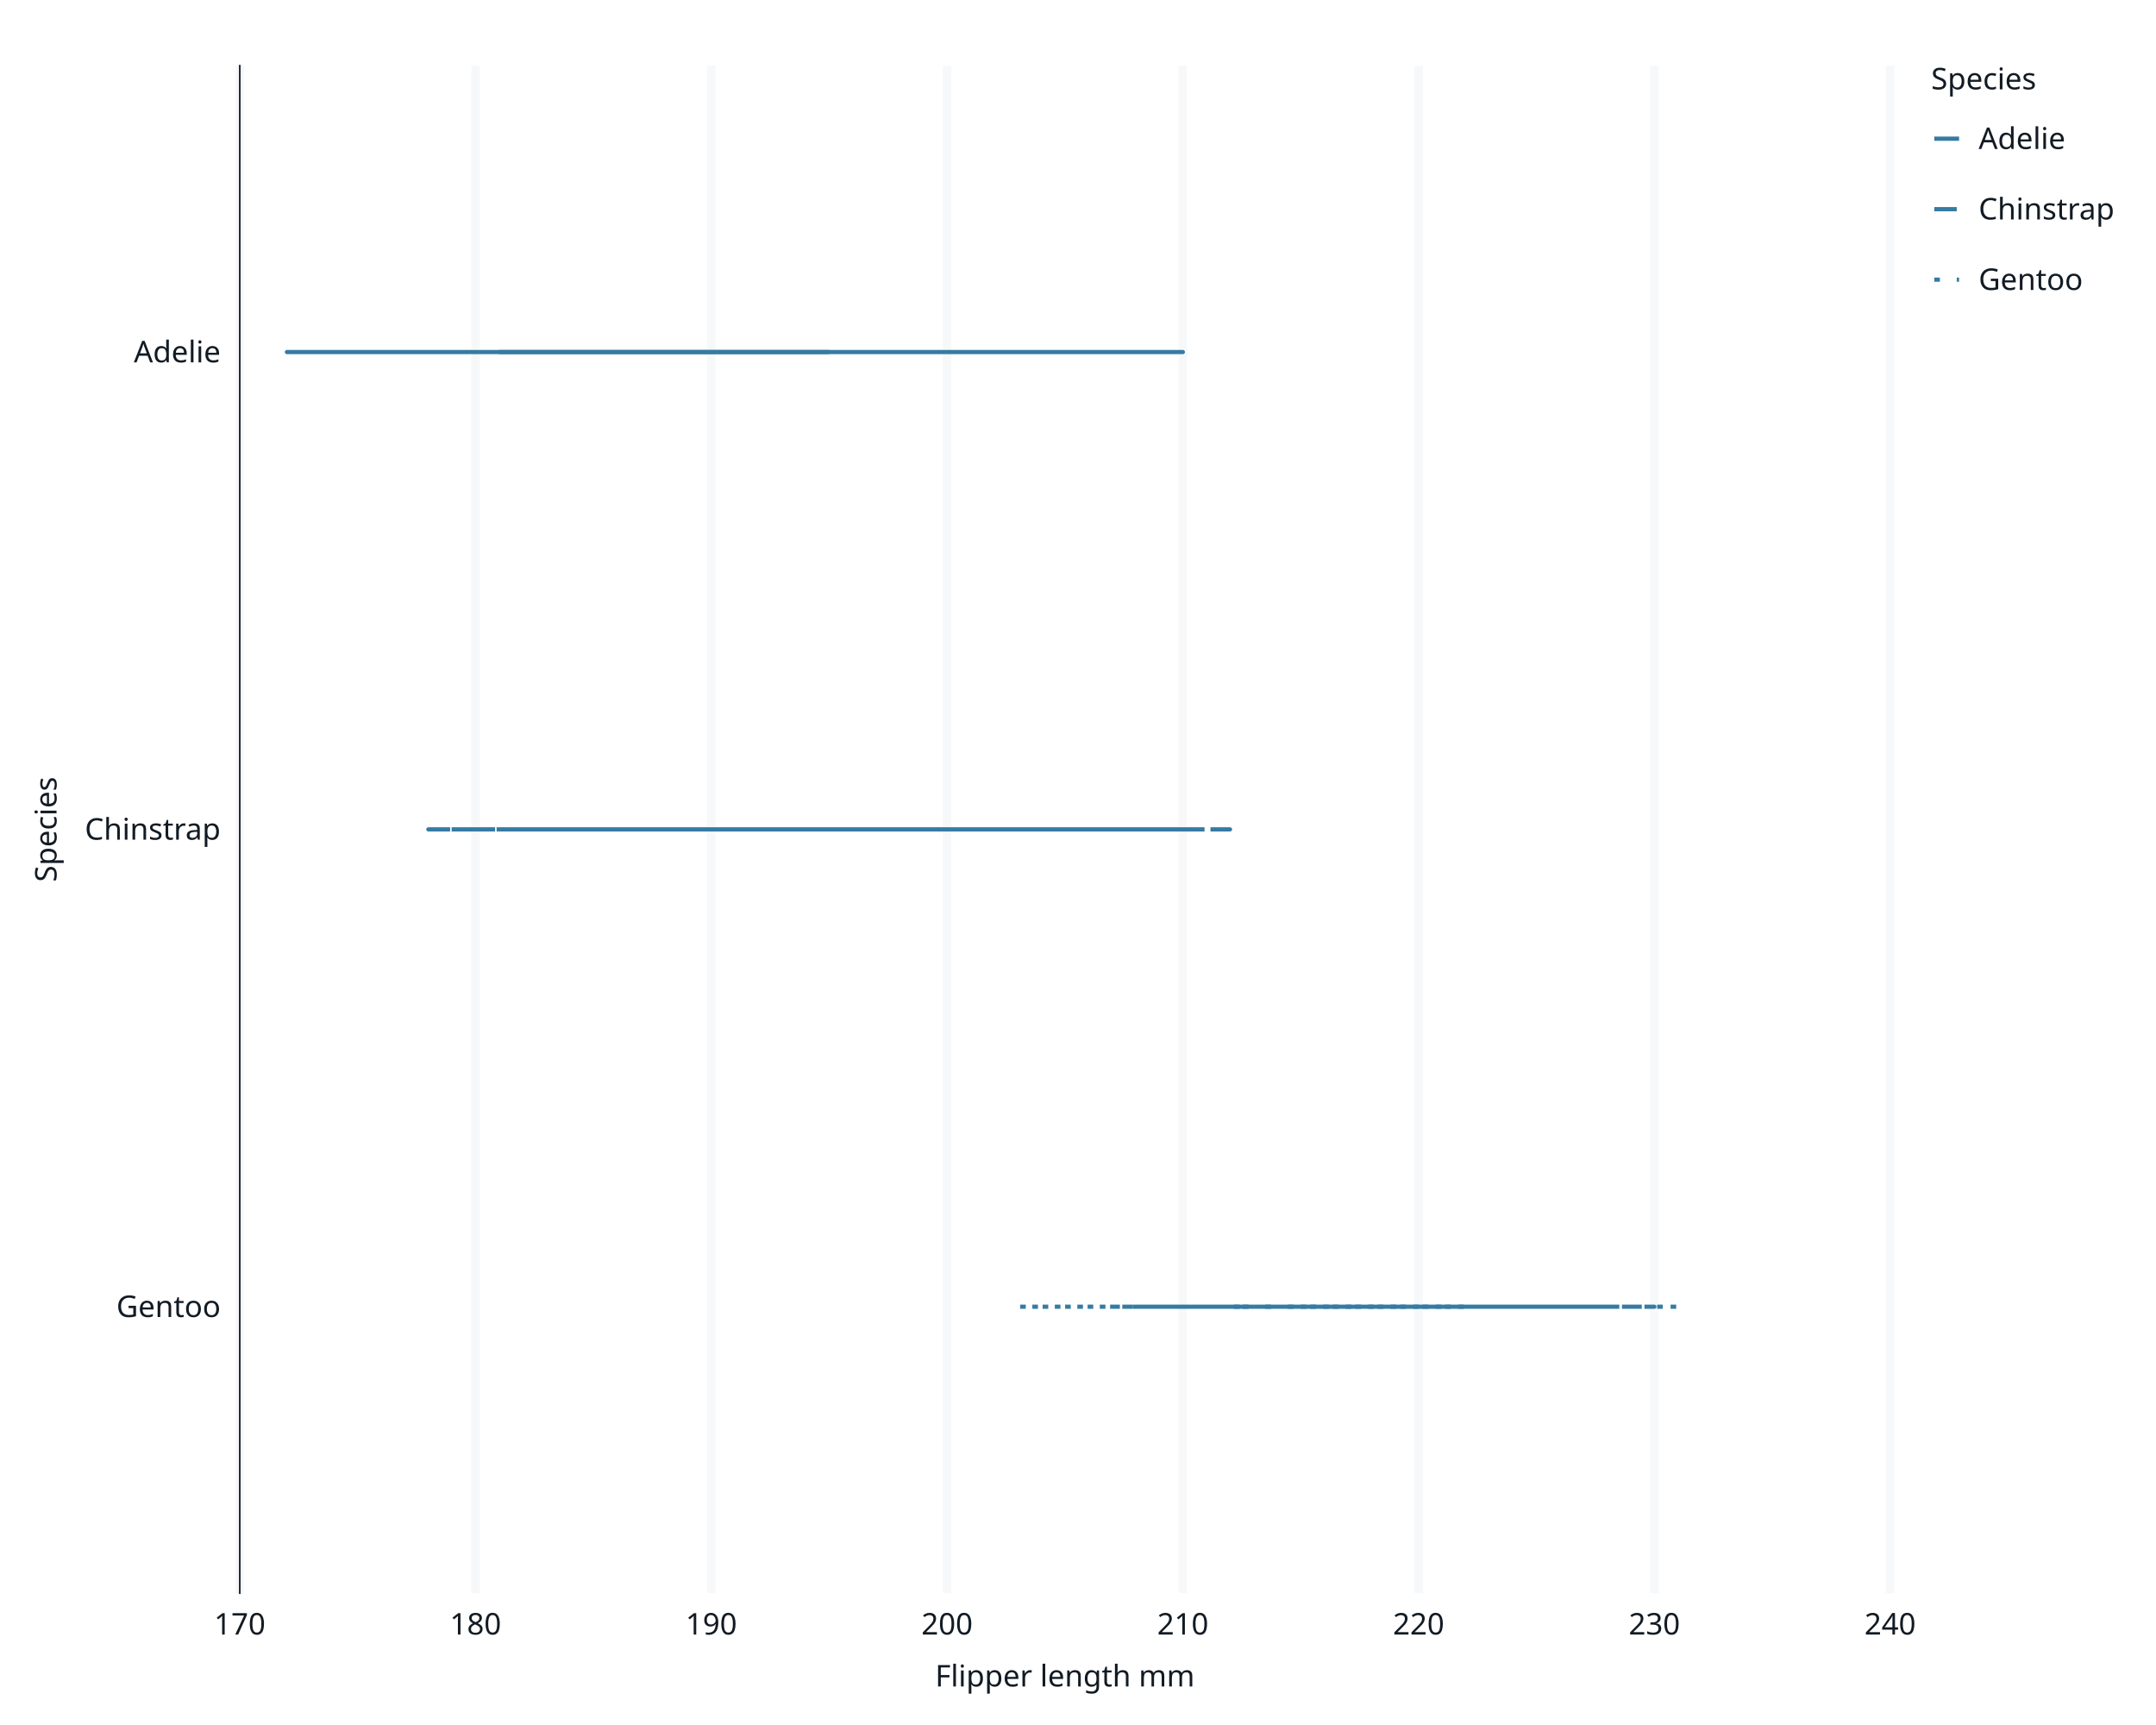
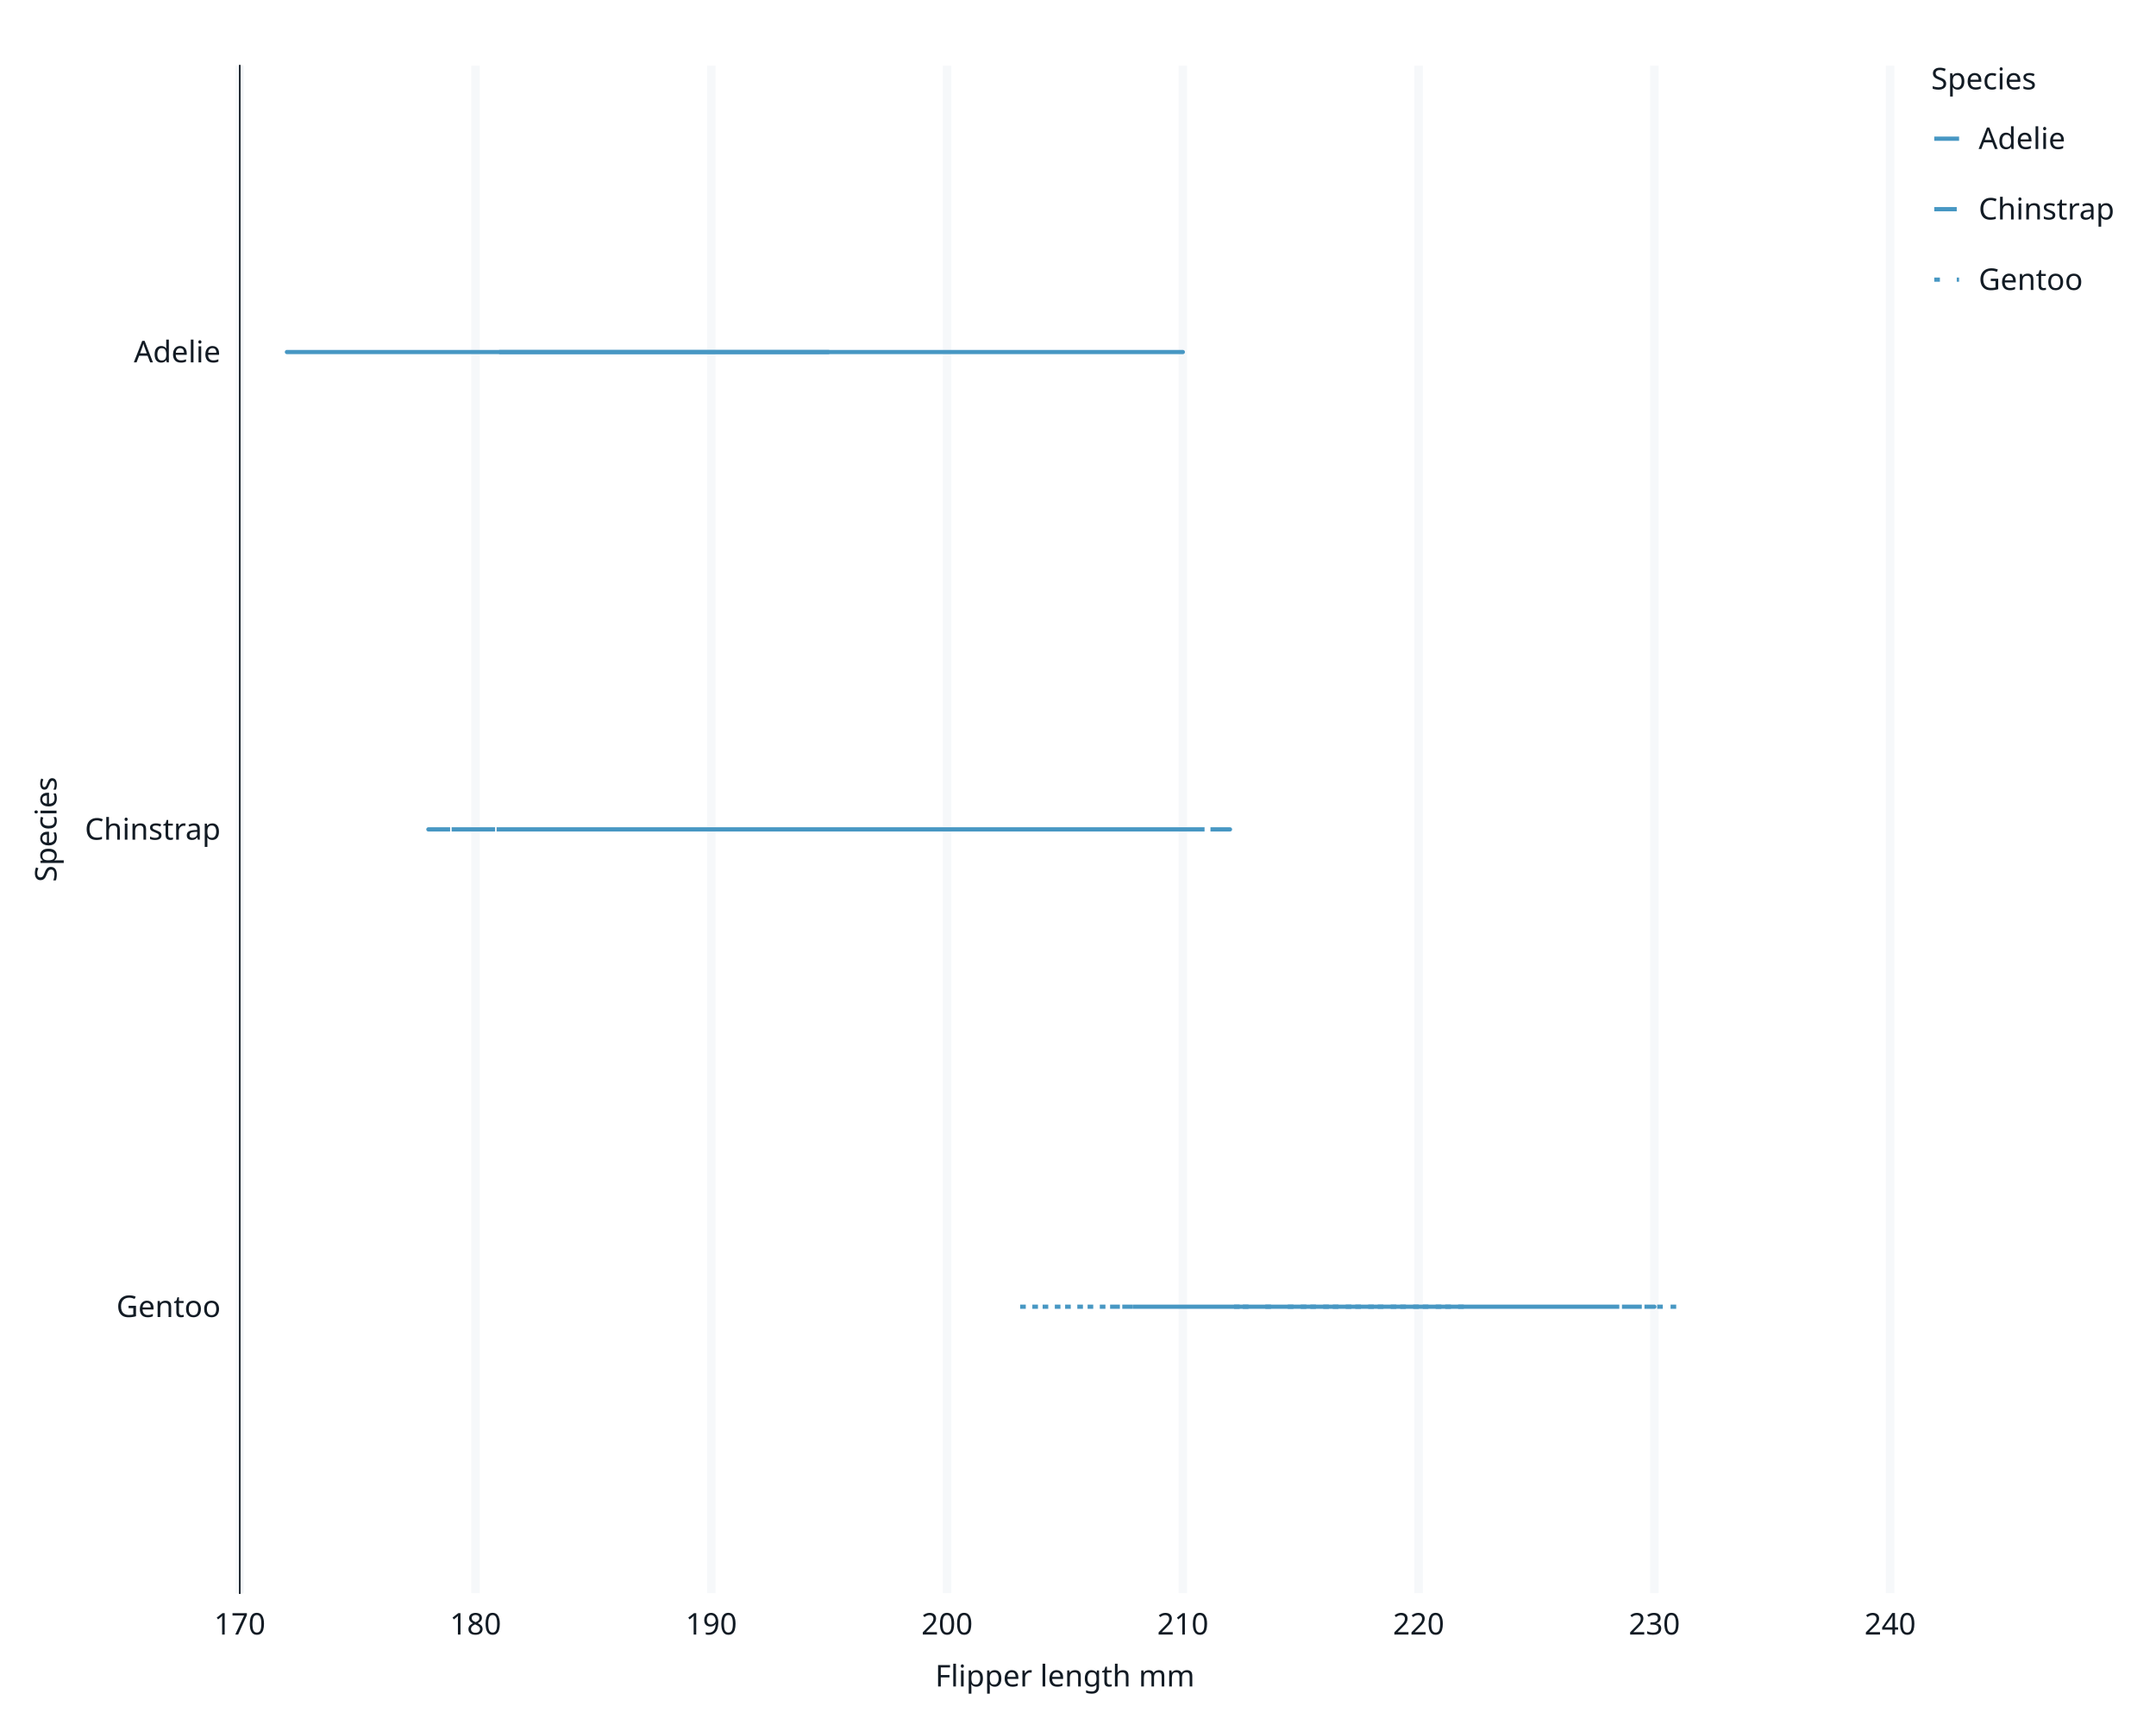
<svg xmlns="http://www.w3.org/2000/svg" class="svglite" data-engine-version="2.0" width="720.00pt" height="576.00pt" viewBox="0 0 720.00 576.00">
  <defs>
    <style type="text/css">
    .svglite line, .svglite polyline, .svglite polygon, .svglite path, .svglite rect, .svglite circle {
      fill: none;
      stroke: #000000;
      stroke-linecap: round;
      stroke-linejoin: round;
      stroke-miterlimit: 10.00;
    }
  </style>
  </defs>
  <rect width="100%" height="100%" style="stroke: none; fill: #FFFFFF;" />
  <defs>
    <clipPath id="cpMC4wMHw3MjAuMDB8MC4wMHw1NzYuMDA=">
      <rect x="0.00" y="0.00" width="720.00" height="576.00" />
    </clipPath>
  </defs>
  <g clip-path="url(#cpMC4wMHw3MjAuMDB8MC4wMHw1NzYuMDA=)">
    <rect x="0" y="0.00" width="720.00" height="576.00" style="stroke-width: 1.07; stroke: #FFFFFF; fill: #FFFFFF;" />
    <rect x="80.07" y="21.92" width="551.14" height="510.05" style="stroke-width: 1.07; stroke: #FFFFFF; fill: #FFFFFF;" />
    <polyline points="119.44,531.97 119.44,21.92 " style="stroke-width: 0.00; stroke: #F6F8FA; stroke-linecap: butt;" />
    <polyline points="198.17,531.97 198.17,21.92 " style="stroke-width: 0.00; stroke: #F6F8FA; stroke-linecap: butt;" />
    <polyline points="276.91,531.97 276.91,21.92 " style="stroke-width: 0.00; stroke: #F6F8FA; stroke-linecap: butt;" />
    <polyline points="355.64,531.97 355.64,21.92 " style="stroke-width: 0.00; stroke: #F6F8FA; stroke-linecap: butt;" />
    <polyline points="434.38,531.97 434.38,21.92 " style="stroke-width: 0.00; stroke: #F6F8FA; stroke-linecap: butt;" />
    <polyline points="513.11,531.97 513.11,21.92 " style="stroke-width: 0.00; stroke: #F6F8FA; stroke-linecap: butt;" />
    <polyline points="591.84,531.97 591.84,21.92 " style="stroke-width: 0.00; stroke: #F6F8FA; stroke-linecap: butt;" />
    <polyline points="80.07,436.33 631.21,436.33 " style="stroke-width: 2.84; stroke: none; stroke-linecap: butt;" />
    <polyline points="80.07,276.94 631.21,276.94 " style="stroke-width: 2.84; stroke: none; stroke-linecap: butt;" />
    <polyline points="80.07,117.55 631.21,117.55 " style="stroke-width: 2.84; stroke: none; stroke-linecap: butt;" />
    <polyline points="80.07,531.97 80.07,21.92 " style="stroke-width: 2.84; stroke: #F6F8FA; stroke-linecap: butt;" />
    <polyline points="158.81,531.97 158.81,21.92 " style="stroke-width: 2.84; stroke: #F6F8FA; stroke-linecap: butt;" />
    <polyline points="237.54,531.97 237.54,21.92 " style="stroke-width: 2.84; stroke: #F6F8FA; stroke-linecap: butt;" />
    <polyline points="316.27,531.97 316.27,21.92 " style="stroke-width: 2.84; stroke: #F6F8FA; stroke-linecap: butt;" />
    <polyline points="395.01,531.97 395.01,21.92 " style="stroke-width: 2.84; stroke: #F6F8FA; stroke-linecap: butt;" />
    <polyline points="473.74,531.97 473.74,21.92 " style="stroke-width: 2.84; stroke: #F6F8FA; stroke-linecap: butt;" />
    <polyline points="552.48,531.97 552.48,21.92 " style="stroke-width: 2.84; stroke: #F6F8FA; stroke-linecap: butt;" />
    <polyline points="631.21,531.97 631.21,21.92 " style="stroke-width: 2.84; stroke: #F6F8FA; stroke-linecap: butt;" />
-     <polyline points="402.88,436.33 552.48,436.33 395.01,436.33 458.00,436.33 434.38,436.33 395.01,436.33 402.88,436.33 465.87,436.33 387.14,436.33 434.38,436.33 426.50,436.33 442.25,436.33 426.50,436.33 418.63,436.33 395.01,436.33 450.12,436.33 395.01,436.33 481.62,436.33 387.14,436.33 489.49,436.33 458.00,436.33 434.38,436.33 418.63,436.33 434.38,436.33 434.38,436.33 434.38,436.33 442.25,436.33 434.38,436.33 395.01,436.33 473.74,436.33 489.49,436.33 387.14,436.33 371.39,436.33 552.48,436.33 473.74,436.33 473.74,436.33 418.63,436.33 465.87,436.33 379.26,436.33 379.26,436.33 379.26,436.33 513.11,436.33 395.01,436.33 442.25,436.33 489.49,436.33 450.12,436.33 395.01,436.33 513.11,436.33 418.63,436.33 434.38,436.33 395.01,436.33 473.74,436.33 395.01,436.33 513.11,436.33 450.12,436.33 473.74,436.33 379.26,436.33 473.74,436.33 379.26,436.33 505.24,436.33 379.26,436.33 481.62,436.33 426.50,436.33 560.35,436.33 465.87,436.33 552.48,436.33 426.50,436.33 544.60,436.33 473.74,436.33 497.36,436.33 442.25,436.33 481.62,436.33 481.62,436.33 450.12,436.33 442.25,436.33 552.48,436.33 387.14,436.33 473.74,436.33 434.38,436.33 497.36,436.33 410.76,436.33 481.62,436.33 410.76,436.33 505.24,436.33 410.76,436.33 536.73,436.33 458.00,436.33 458.00,436.33 410.76,436.33 552.48,436.33 458.00,436.33 536.73,436.33 410.76,436.33 505.24,436.33 426.50,436.33 520.98,436.33 442.25,436.33 489.49,436.33 339.90,436.33 513.11,436.33 465.87,436.33 536.73,436.33 434.38,436.33 536.73,436.33 442.25,436.33 434.38,436.33 395.01,436.33 465.87,436.33 379.26,436.33 387.14,436.33 442.25,436.33 544.60,436.33 418.63,436.33 552.48,436.33 450.12,436.33 552.48,436.33 450.12,436.33 489.49,436.33 426.50,436.33 " style="stroke-width: 1.41; stroke: #357BA2; stroke-dasharray: 1.88,5.63; stroke-linecap: butt;" />
-     <polyline points="434.38,436.33 489.49,436.33 410.76,436.33 418.63,436.33 " style="stroke-width: 1.41; stroke: #357BA2; stroke-dasharray: 1.88,5.63; stroke-linecap: butt;" />
-     <polyline points="253.29,276.94 284.78,276.94 261.16,276.94 221.79,276.94 292.65,276.94 300.53,276.94 143.06,276.94 292.65,276.94 276.91,276.94 300.53,276.94 261.16,276.94 269.03,276.94 198.17,276.94 324.15,276.94 237.54,276.94 324.15,276.94 292.65,276.94 166.68,276.94 237.54,276.94 276.91,276.94 166.68,276.94 245.41,276.94 213.92,276.94 261.16,276.94 276.91,276.94 292.65,276.94 316.27,276.94 316.27,276.94 245.41,276.94 355.64,276.94 213.92,276.94 324.15,276.94 213.92,276.94 339.90,276.94 276.91,276.94 308.40,276.94 276.91,276.94 395.01,276.94 253.29,276.94 355.64,276.94 395.01,276.94 213.92,276.94 284.78,276.94 284.78,276.94 284.78,276.94 324.15,276.94 237.54,276.94 410.76,276.94 213.92,276.94 300.53,276.94 308.40,276.94 324.15,276.94 261.16,276.94 339.90,276.94 213.92,276.94 292.65,276.94 245.41,276.94 339.90,276.94 332.02,276.94 269.03,276.94 363.52,276.94 229.67,276.94 276.91,276.94 371.39,276.94 332.02,276.94 261.16,276.94 395.01,276.94 300.53,276.94 " style="stroke-width: 1.41; stroke: #357BA2; stroke-dasharray: 7.51,7.51; stroke-linecap: butt;" />
-     <polyline points="166.68,117.55 206.05,117.55 276.91,117.55 " style="stroke-width: 1.41; stroke: #357BA2; stroke-linecap: butt;" />
-     <polyline points="261.16,117.55 237.54,117.55 166.68,117.55 276.91,117.55 261.16,117.55 237.54,117.55 206.05,117.55 158.81,117.55 174.55,117.55 245.41,117.55 300.53,117.55 198.17,117.55 276.91,117.55 292.65,117.55 190.30,117.55 269.03,117.55 111.57,117.55 158.81,117.55 229.67,117.55 198.17,117.55 158.81,117.55 213.92,117.55 182.43,117.55 213.92,117.55 95.82,117.55 158.81,117.55 143.06,117.55 143.06,117.55 221.79,117.55 190.30,117.55 276.91,117.55 284.78,117.55 237.54,117.55 158.81,117.55 166.68,117.55 190.30,117.55 174.55,117.55 276.91,117.55 206.05,117.55 284.78,117.55 198.17,117.55 237.54,117.55 174.55,117.55 150.93,117.55 237.54,117.55 245.41,117.55 206.05,117.55 221.79,117.55 237.54,117.55 316.27,117.55 213.92,117.55 245.41,117.55 206.05,117.55 261.16,117.55 166.68,117.55 269.03,117.55 198.17,117.55 276.91,117.55 198.17,117.55 253.29,117.55 190.30,117.55 253.29,117.55 276.91,117.55 221.79,117.55 237.54,117.55 300.53,117.55 237.54,117.55 237.54,117.55 284.78,117.55 292.65,117.55 237.54,117.55 276.91,117.55 245.41,117.55 190.30,117.55 213.92,117.55 276.91,117.55 229.67,117.55 284.78,117.55 213.92,117.55 261.16,117.55 245.41,117.55 269.03,117.55 237.54,117.55 229.67,117.55 229.67,117.55 237.54,117.55 332.02,117.55 355.64,117.55 198.17,117.55 206.05,117.55 213.92,117.55 379.26,117.55 237.54,117.55 284.78,117.55 143.06,117.55 253.29,117.55 253.29,117.55 339.90,117.55 182.43,117.55 237.54,117.55 261.16,117.55 190.30,117.55 308.40,117.55 237.54,117.55 166.68,117.55 292.65,117.55 300.53,117.55 245.41,117.55 261.16,117.55 292.65,117.55 245.41,117.55 284.78,117.55 221.79,117.55 308.40,117.55 229.67,117.55 229.67,117.55 213.92,117.55 300.53,117.55 127.31,117.55 332.02,117.55 206.05,117.55 308.40,117.55 245.41,117.55 276.91,117.55 245.41,117.55 395.01,117.55 237.54,117.55 292.65,117.55 261.16,117.55 308.40,117.55 213.92,117.55 237.54,117.55 245.41,117.55 316.27,117.55 198.17,117.55 261.16,117.55 261.16,117.55 213.92,117.55 221.79,117.55 237.54,117.55 253.29,117.55 198.17,117.55 237.54,117.55 190.30,117.55 276.91,117.55 261.16,117.55 213.92,117.55 324.15,117.55 " style="stroke-width: 1.41; stroke: #357BA2; stroke-linecap: butt;" />
+     <polyline points="402.88,436.33 552.48,436.33 395.01,436.33 458.00,436.33 434.38,436.33 395.01,436.33 402.88,436.33 465.87,436.33 387.14,436.33 434.38,436.33 426.50,436.33 442.25,436.33 426.50,436.33 418.63,436.33 395.01,436.33 450.12,436.33 395.01,436.33 481.62,436.33 387.14,436.33 489.49,436.33 458.00,436.33 434.38,436.33 418.63,436.33 434.38,436.33 434.38,436.33 434.38,436.33 442.25,436.33 434.38,436.33 395.01,436.33 473.74,436.33 489.49,436.33 387.14,436.33 371.39,436.33 552.48,436.33 473.74,436.33 473.74,436.33 418.63,436.33 465.87,436.33 379.26,436.33 379.26,436.33 379.26,436.33 513.11,436.33 395.01,436.33 442.25,436.33 489.49,436.33 450.12,436.33 395.01,436.33 513.11,436.33 418.63,436.33 434.38,436.33 395.01,436.33 473.74,436.33 395.01,436.33 513.11,436.33 450.12,436.33 473.74,436.33 379.26,436.33 473.74,436.33 379.26,436.33 505.24,436.33 379.26,436.33 481.62,436.33 426.50,436.33 560.35,436.33 465.87,436.33 552.48,436.33 426.50,436.33 544.60,436.33 473.74,436.33 497.36,436.33 442.25,436.33 481.62,436.33 481.62,436.33 450.12,436.33 442.25,436.33 552.48,436.33 387.14,436.33 473.74,436.33 434.38,436.33 497.36,436.33 410.76,436.33 481.62,436.33 410.76,436.33 505.24,436.33 410.76,436.33 536.73,436.33 458.00,436.33 458.00,436.33 410.76,436.33 552.48,436.33 458.00,436.33 536.73,436.33 410.76,436.33 505.24,436.33 426.50,436.33 520.98,436.33 442.25,436.33 489.49,436.33 339.90,436.33 513.11,436.33 465.87,436.33 536.73,436.33 434.38,436.33 536.73,436.33 442.25,436.33 434.38,436.33 395.01,436.33 465.87,436.33 379.26,436.33 387.14,436.33 442.25,436.33 544.60,436.33 418.63,436.33 552.48,436.33 450.12,436.33 552.48,436.33 450.12,436.33 489.49,436.33 426.50,436.33 " style="stroke-width: 1.41; stroke: #4797C3; stroke-dasharray: 1.88,5.63; stroke-linecap: butt;" />
+     <polyline points="434.38,436.33 489.49,436.33 410.76,436.33 418.63,436.33 " style="stroke-width: 1.41; stroke: #4797C3; stroke-dasharray: 1.88,5.63; stroke-linecap: butt;" />
+     <polyline points="253.29,276.94 284.78,276.94 261.16,276.94 221.79,276.94 292.65,276.94 300.53,276.94 143.06,276.94 292.65,276.94 276.91,276.94 300.53,276.94 261.16,276.94 269.03,276.94 198.17,276.94 324.15,276.94 237.54,276.94 324.15,276.94 292.65,276.94 166.68,276.94 237.54,276.94 276.91,276.94 166.68,276.94 245.41,276.94 213.92,276.94 261.16,276.94 276.91,276.94 292.65,276.94 316.27,276.94 316.27,276.94 245.41,276.94 355.64,276.94 213.92,276.94 324.15,276.94 213.92,276.94 339.90,276.94 276.91,276.94 308.40,276.94 276.91,276.94 395.01,276.94 253.29,276.94 355.64,276.94 395.01,276.94 213.92,276.94 284.78,276.94 284.78,276.94 284.78,276.94 324.15,276.94 237.54,276.94 410.76,276.94 213.92,276.94 300.53,276.94 308.40,276.94 324.15,276.94 261.16,276.94 339.90,276.94 213.92,276.94 292.65,276.94 245.41,276.94 339.90,276.94 332.02,276.94 269.03,276.94 363.52,276.94 229.67,276.94 276.91,276.94 371.39,276.94 332.02,276.94 261.16,276.94 395.01,276.94 300.53,276.94 " style="stroke-width: 1.41; stroke: #4797C3; stroke-dasharray: 7.51,7.51; stroke-linecap: butt;" />
+     <polyline points="166.68,117.55 206.05,117.55 276.91,117.55 " style="stroke-width: 1.41; stroke: #4797C3; stroke-linecap: butt;" />
+     <polyline points="261.16,117.55 237.54,117.55 166.68,117.55 276.91,117.55 261.16,117.55 237.54,117.55 206.05,117.55 158.81,117.55 174.55,117.55 245.41,117.55 300.53,117.55 198.17,117.55 276.91,117.55 292.65,117.55 190.30,117.55 269.03,117.55 111.57,117.55 158.81,117.55 229.67,117.55 198.17,117.55 158.81,117.55 213.92,117.55 182.43,117.55 213.92,117.55 95.82,117.55 158.81,117.55 143.06,117.55 143.06,117.55 221.79,117.55 190.30,117.55 276.91,117.55 284.78,117.55 237.54,117.55 158.81,117.55 166.68,117.55 190.30,117.55 174.55,117.55 276.91,117.55 206.05,117.55 284.78,117.55 198.17,117.55 237.54,117.55 174.55,117.55 150.93,117.55 237.54,117.55 245.41,117.55 206.05,117.55 221.79,117.55 237.54,117.55 316.27,117.55 213.92,117.55 245.41,117.55 206.05,117.55 261.16,117.55 166.68,117.55 269.03,117.55 198.17,117.55 276.91,117.55 198.17,117.55 253.29,117.55 190.30,117.55 253.29,117.55 276.91,117.55 221.79,117.55 237.54,117.55 300.53,117.55 237.54,117.55 237.54,117.55 284.78,117.55 292.65,117.55 237.54,117.55 276.91,117.55 245.41,117.55 190.30,117.55 213.92,117.55 276.91,117.55 229.67,117.55 284.78,117.55 213.92,117.55 261.16,117.55 245.41,117.55 269.03,117.55 237.54,117.55 229.67,117.55 229.67,117.55 237.54,117.55 332.02,117.55 355.64,117.55 198.17,117.55 206.05,117.55 213.92,117.55 379.26,117.55 237.54,117.55 284.78,117.55 143.06,117.55 253.29,117.55 253.29,117.55 339.90,117.55 182.43,117.55 237.54,117.55 261.16,117.55 190.30,117.55 308.40,117.55 237.54,117.55 166.68,117.55 292.65,117.55 300.53,117.55 245.41,117.55 261.16,117.55 292.65,117.55 245.41,117.55 284.78,117.55 221.79,117.55 308.40,117.55 229.67,117.55 229.67,117.55 213.92,117.55 300.53,117.55 127.31,117.55 332.02,117.55 206.05,117.55 308.40,117.55 245.41,117.55 276.91,117.55 245.41,117.55 395.01,117.55 237.54,117.55 292.65,117.55 261.16,117.55 308.40,117.55 213.92,117.55 237.54,117.55 245.41,117.55 316.27,117.55 198.17,117.55 261.16,117.55 261.16,117.55 213.92,117.55 221.79,117.55 237.54,117.55 253.29,117.55 198.17,117.55 237.54,117.55 190.30,117.55 276.91,117.55 261.16,117.55 213.92,117.55 324.15,117.55 " style="stroke-width: 1.41; stroke: #4797C3; stroke-linecap: butt;" />
    <polyline points="80.07,531.97 80.07,21.92 " style="stroke-width: 0.53; stroke: #121B24; stroke-linecap: square;" />
    <text x="73.68" y="439.77" text-anchor="end" style="font-size: 10.00px; fill: #121B24; font-family: sans;" textLength="32.81px" lengthAdjust="spacingAndGlyphs">Gentoo</text>
    <text x="73.68" y="280.38" text-anchor="end" style="font-size: 10.00px; fill: #121B24; font-family: sans;" textLength="42.80px" lengthAdjust="spacingAndGlyphs">Chinstrap</text>
    <text x="73.68" y="120.99" text-anchor="end" style="font-size: 10.00px; fill: #121B24; font-family: sans;" textLength="27.80px" lengthAdjust="spacingAndGlyphs">Adelie</text>
    <polyline points="76.42,436.33 80.07,436.33 " style="stroke-width: 0.53; stroke: none; stroke-linecap: butt;" />
    <polyline points="76.42,276.94 80.07,276.94 " style="stroke-width: 0.53; stroke: none; stroke-linecap: butt;" />
    <polyline points="76.42,117.55 80.07,117.55 " style="stroke-width: 0.53; stroke: none; stroke-linecap: butt;" />
    <polyline points="80.07,531.97 631.21,531.97 " style="stroke-width: 0.53; stroke: none; stroke-linecap: square;" />
    <polyline points="80.07,535.62 80.07,531.97 " style="stroke-width: 0.53; stroke: none; stroke-linecap: butt;" />
    <polyline points="158.81,535.62 158.81,531.97 " style="stroke-width: 0.53; stroke: none; stroke-linecap: butt;" />
    <polyline points="237.54,535.62 237.54,531.97 " style="stroke-width: 0.53; stroke: none; stroke-linecap: butt;" />
    <polyline points="316.27,535.62 316.27,531.97 " style="stroke-width: 0.53; stroke: none; stroke-linecap: butt;" />
    <polyline points="395.01,535.62 395.01,531.97 " style="stroke-width: 0.53; stroke: none; stroke-linecap: butt;" />
    <polyline points="473.74,535.62 473.74,531.97 " style="stroke-width: 0.53; stroke: none; stroke-linecap: butt;" />
    <polyline points="552.48,535.62 552.48,531.97 " style="stroke-width: 0.53; stroke: none; stroke-linecap: butt;" />
    <polyline points="631.21,535.62 631.21,531.97 " style="stroke-width: 0.53; stroke: none; stroke-linecap: butt;" />
    <text x="80.07" y="545.79" text-anchor="middle" style="font-size: 10.00px; fill: #121B24; font-family: sans;" textLength="16.69px" lengthAdjust="spacingAndGlyphs">170</text>
    <text x="158.81" y="545.79" text-anchor="middle" style="font-size: 10.00px; fill: #121B24; font-family: sans;" textLength="16.69px" lengthAdjust="spacingAndGlyphs">180</text>
    <text x="237.54" y="545.79" text-anchor="middle" style="font-size: 10.00px; fill: #121B24; font-family: sans;" textLength="16.69px" lengthAdjust="spacingAndGlyphs">190</text>
    <text x="316.27" y="545.79" text-anchor="middle" style="font-size: 10.00px; fill: #121B24; font-family: sans;" textLength="16.69px" lengthAdjust="spacingAndGlyphs">200</text>
    <text x="395.01" y="545.79" text-anchor="middle" style="font-size: 10.00px; fill: #121B24; font-family: sans;" textLength="16.69px" lengthAdjust="spacingAndGlyphs">210</text>
    <text x="473.74" y="545.79" text-anchor="middle" style="font-size: 10.00px; fill: #121B24; font-family: sans;" textLength="16.69px" lengthAdjust="spacingAndGlyphs">220</text>
    <text x="552.48" y="545.79" text-anchor="middle" style="font-size: 10.00px; fill: #121B24; font-family: sans;" textLength="16.69px" lengthAdjust="spacingAndGlyphs">230</text>
    <text x="631.21" y="545.79" text-anchor="middle" style="font-size: 10.00px; fill: #121B24; font-family: sans;" textLength="16.69px" lengthAdjust="spacingAndGlyphs">240</text>
    <text x="355.64" y="563.13" text-anchor="middle" style="font-size: 10.00px; fill: #121B24; font-family: sans;" textLength="80.03px" lengthAdjust="spacingAndGlyphs">Flipper length mm</text>
    <text transform="translate(18.88,276.94) rotate(-90)" text-anchor="middle" style="font-size: 10.00px; fill: #121B24; font-family: sans;" textLength="35.59px" lengthAdjust="spacingAndGlyphs">Species</text>
    <rect x="636.69" y="21.92" width="61.39" height="81.42" style="stroke-width: 1.07; stroke: #FFFFFF; fill: #FFFFFF;" />
    <text x="644.91" y="29.84" style="font-size: 10.00px; fill: #121B24; font-family: sans;" textLength="35.59px" lengthAdjust="spacingAndGlyphs">Species</text>
    <rect x="644.91" y="36.36" width="10.37" height="19.92" style="stroke-width: 1.07; stroke: #FFFFFF; fill: #FFFFFF;" />
-     <line x1="645.95" y1="46.31" x2="654.24" y2="46.31" style="stroke-width: 1.41; stroke: #357BA2; stroke-linecap: butt;" />
+     <line x1="645.95" y1="46.31" x2="654.24" y2="46.31" style="stroke-width: 1.41; stroke: #4797C3; stroke-linecap: butt;" />
    <rect x="644.91" y="59.89" width="10.37" height="19.92" style="stroke-width: 1.07; stroke: #FFFFFF; fill: #FFFFFF;" />
-     <line x1="645.95" y1="69.85" x2="654.24" y2="69.85" style="stroke-width: 1.41; stroke: #357BA2; stroke-dasharray: 7.51,7.51; stroke-linecap: butt;" />
+     <line x1="645.95" y1="69.85" x2="654.24" y2="69.85" style="stroke-width: 1.41; stroke: #4797C3; stroke-dasharray: 7.51,7.51; stroke-linecap: butt;" />
    <rect x="644.91" y="83.42" width="10.37" height="19.92" style="stroke-width: 1.07; stroke: #FFFFFF; fill: #FFFFFF;" />
-     <line x1="645.95" y1="93.38" x2="654.24" y2="93.38" style="stroke-width: 1.41; stroke: #357BA2; stroke-dasharray: 1.88,5.63; stroke-linecap: butt;" />
+     <line x1="645.95" y1="93.38" x2="654.24" y2="93.38" style="stroke-width: 1.41; stroke: #4797C3; stroke-dasharray: 1.88,5.63; stroke-linecap: butt;" />
    <text x="660.76" y="49.75" style="font-size: 10.00px; fill: #121B24; font-family: sans;" textLength="27.80px" lengthAdjust="spacingAndGlyphs">Adelie</text>
    <text x="660.76" y="73.29" style="font-size: 10.00px; fill: #121B24; font-family: sans;" textLength="42.80px" lengthAdjust="spacingAndGlyphs">Chinstrap</text>
    <text x="660.76" y="96.82" style="font-size: 10.00px; fill: #121B24; font-family: sans;" textLength="32.81px" lengthAdjust="spacingAndGlyphs">Gentoo</text>
  </g>
</svg>
